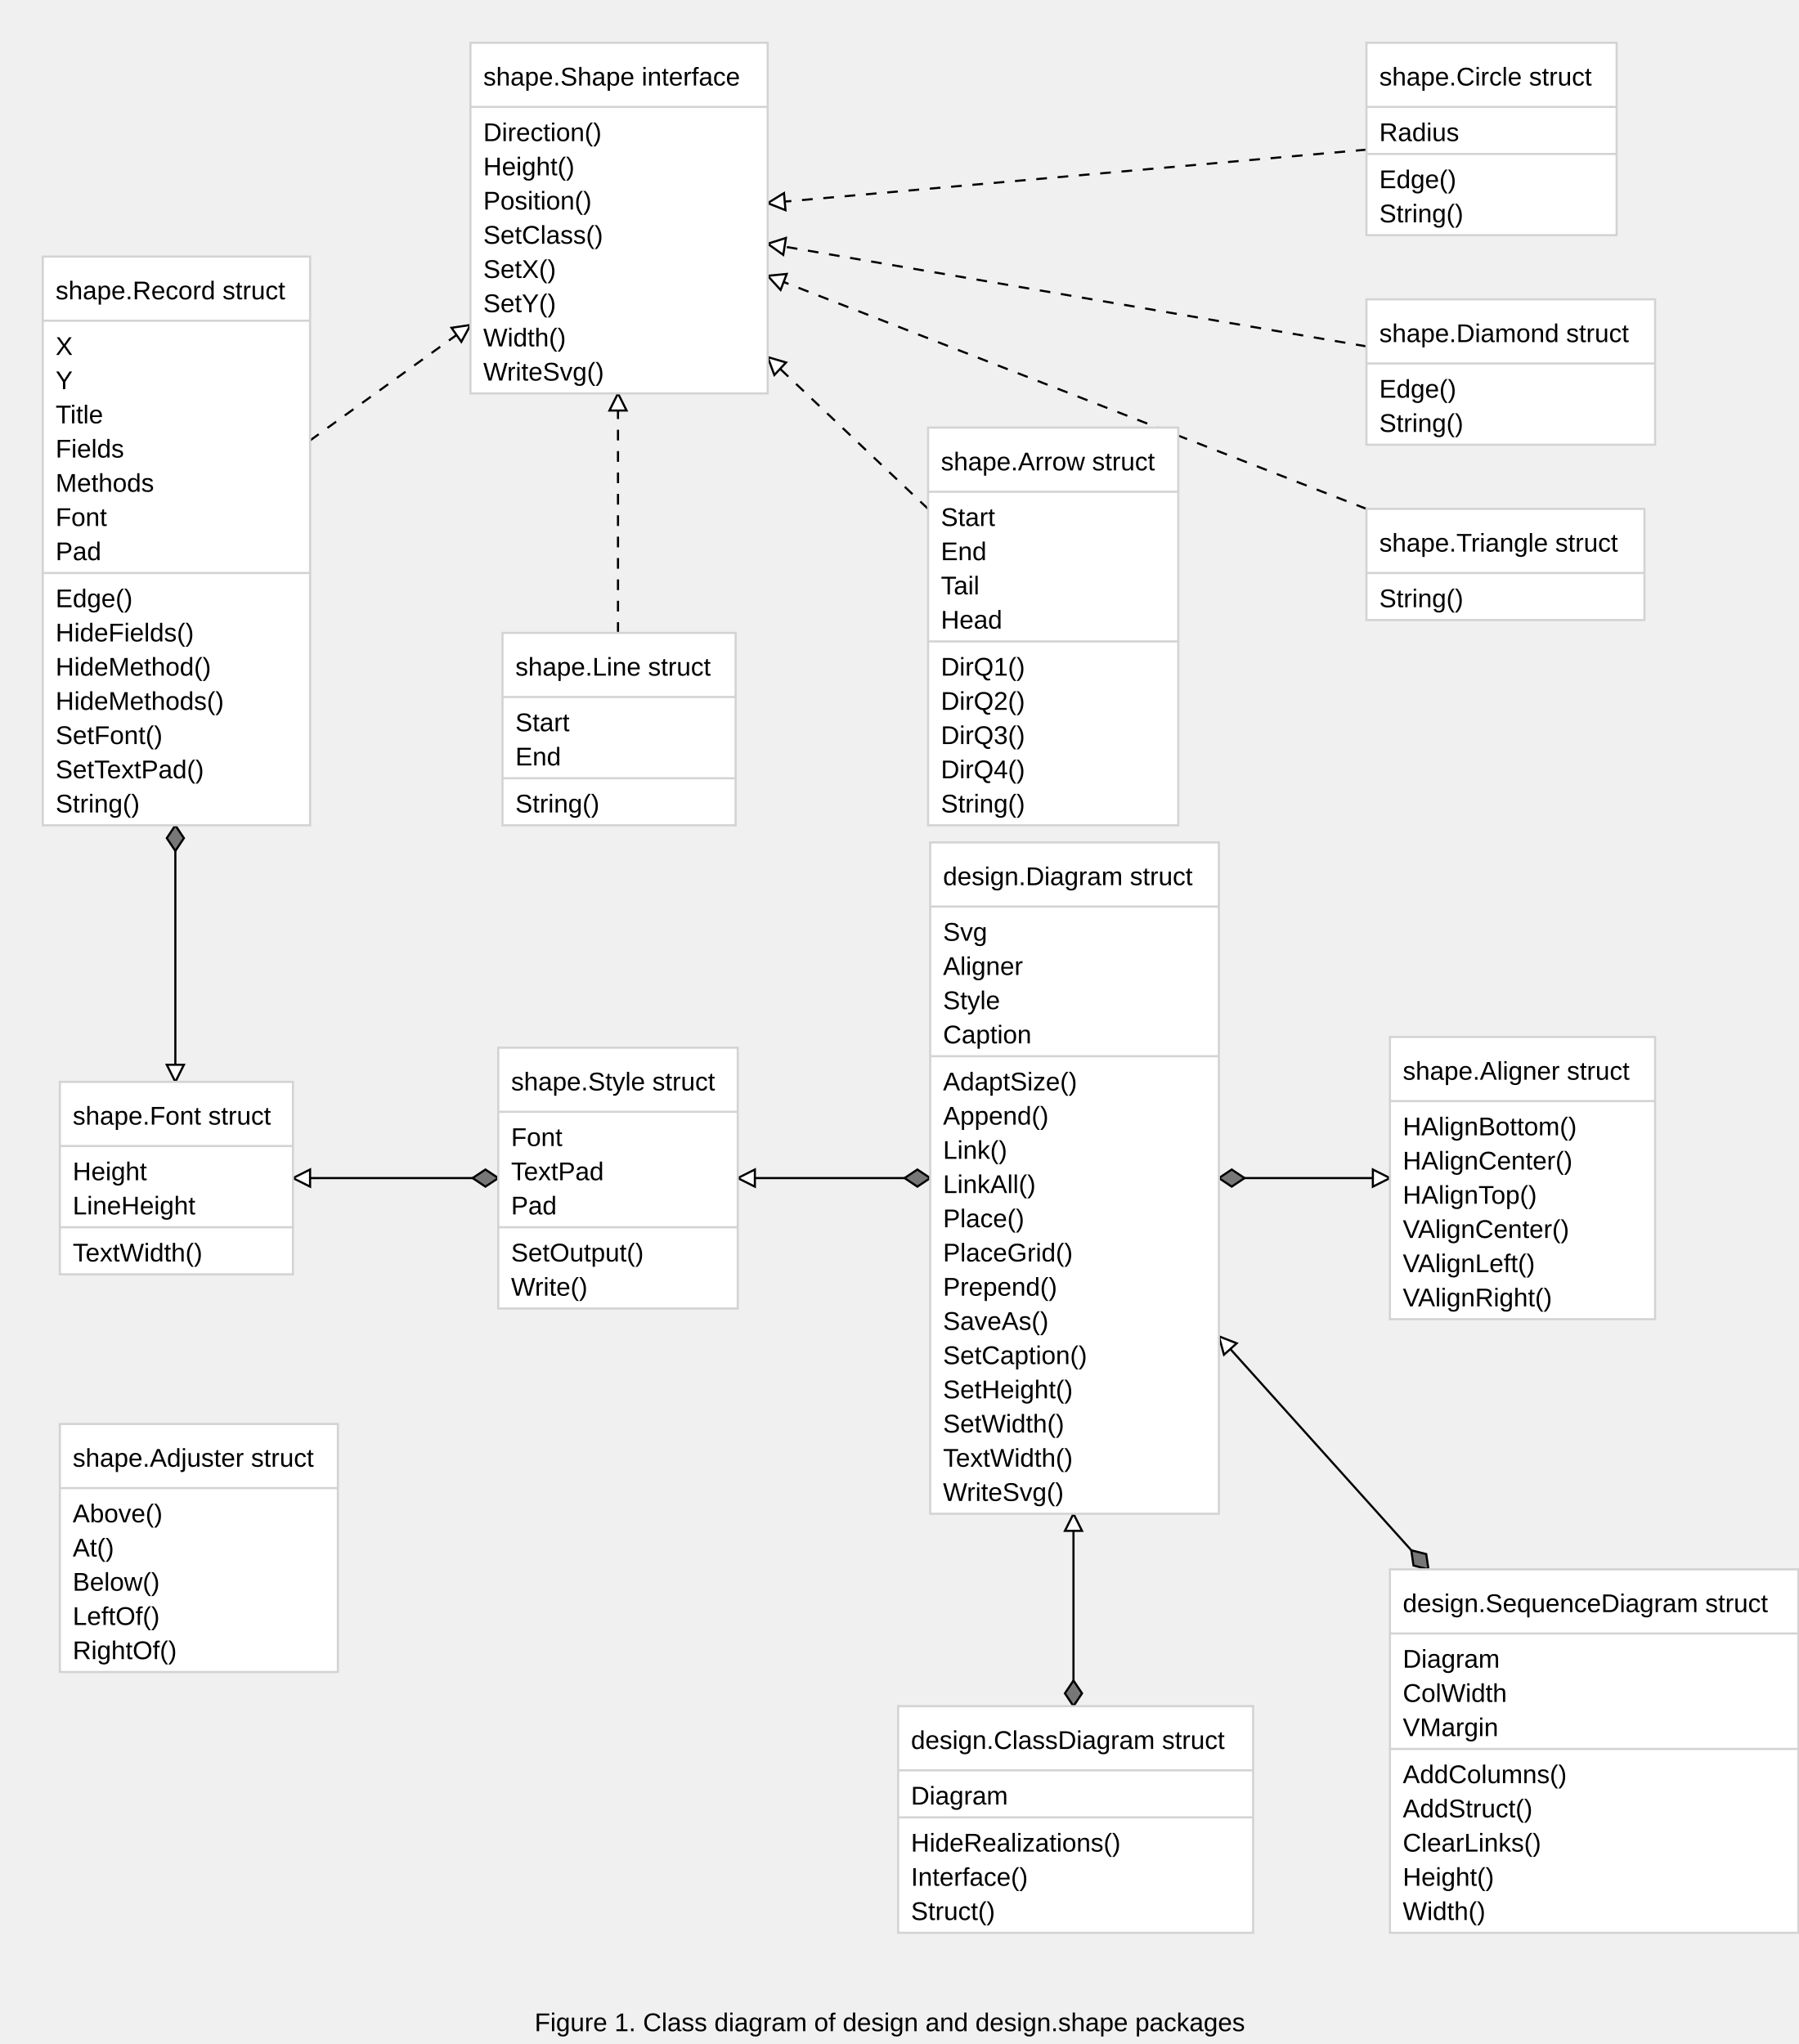
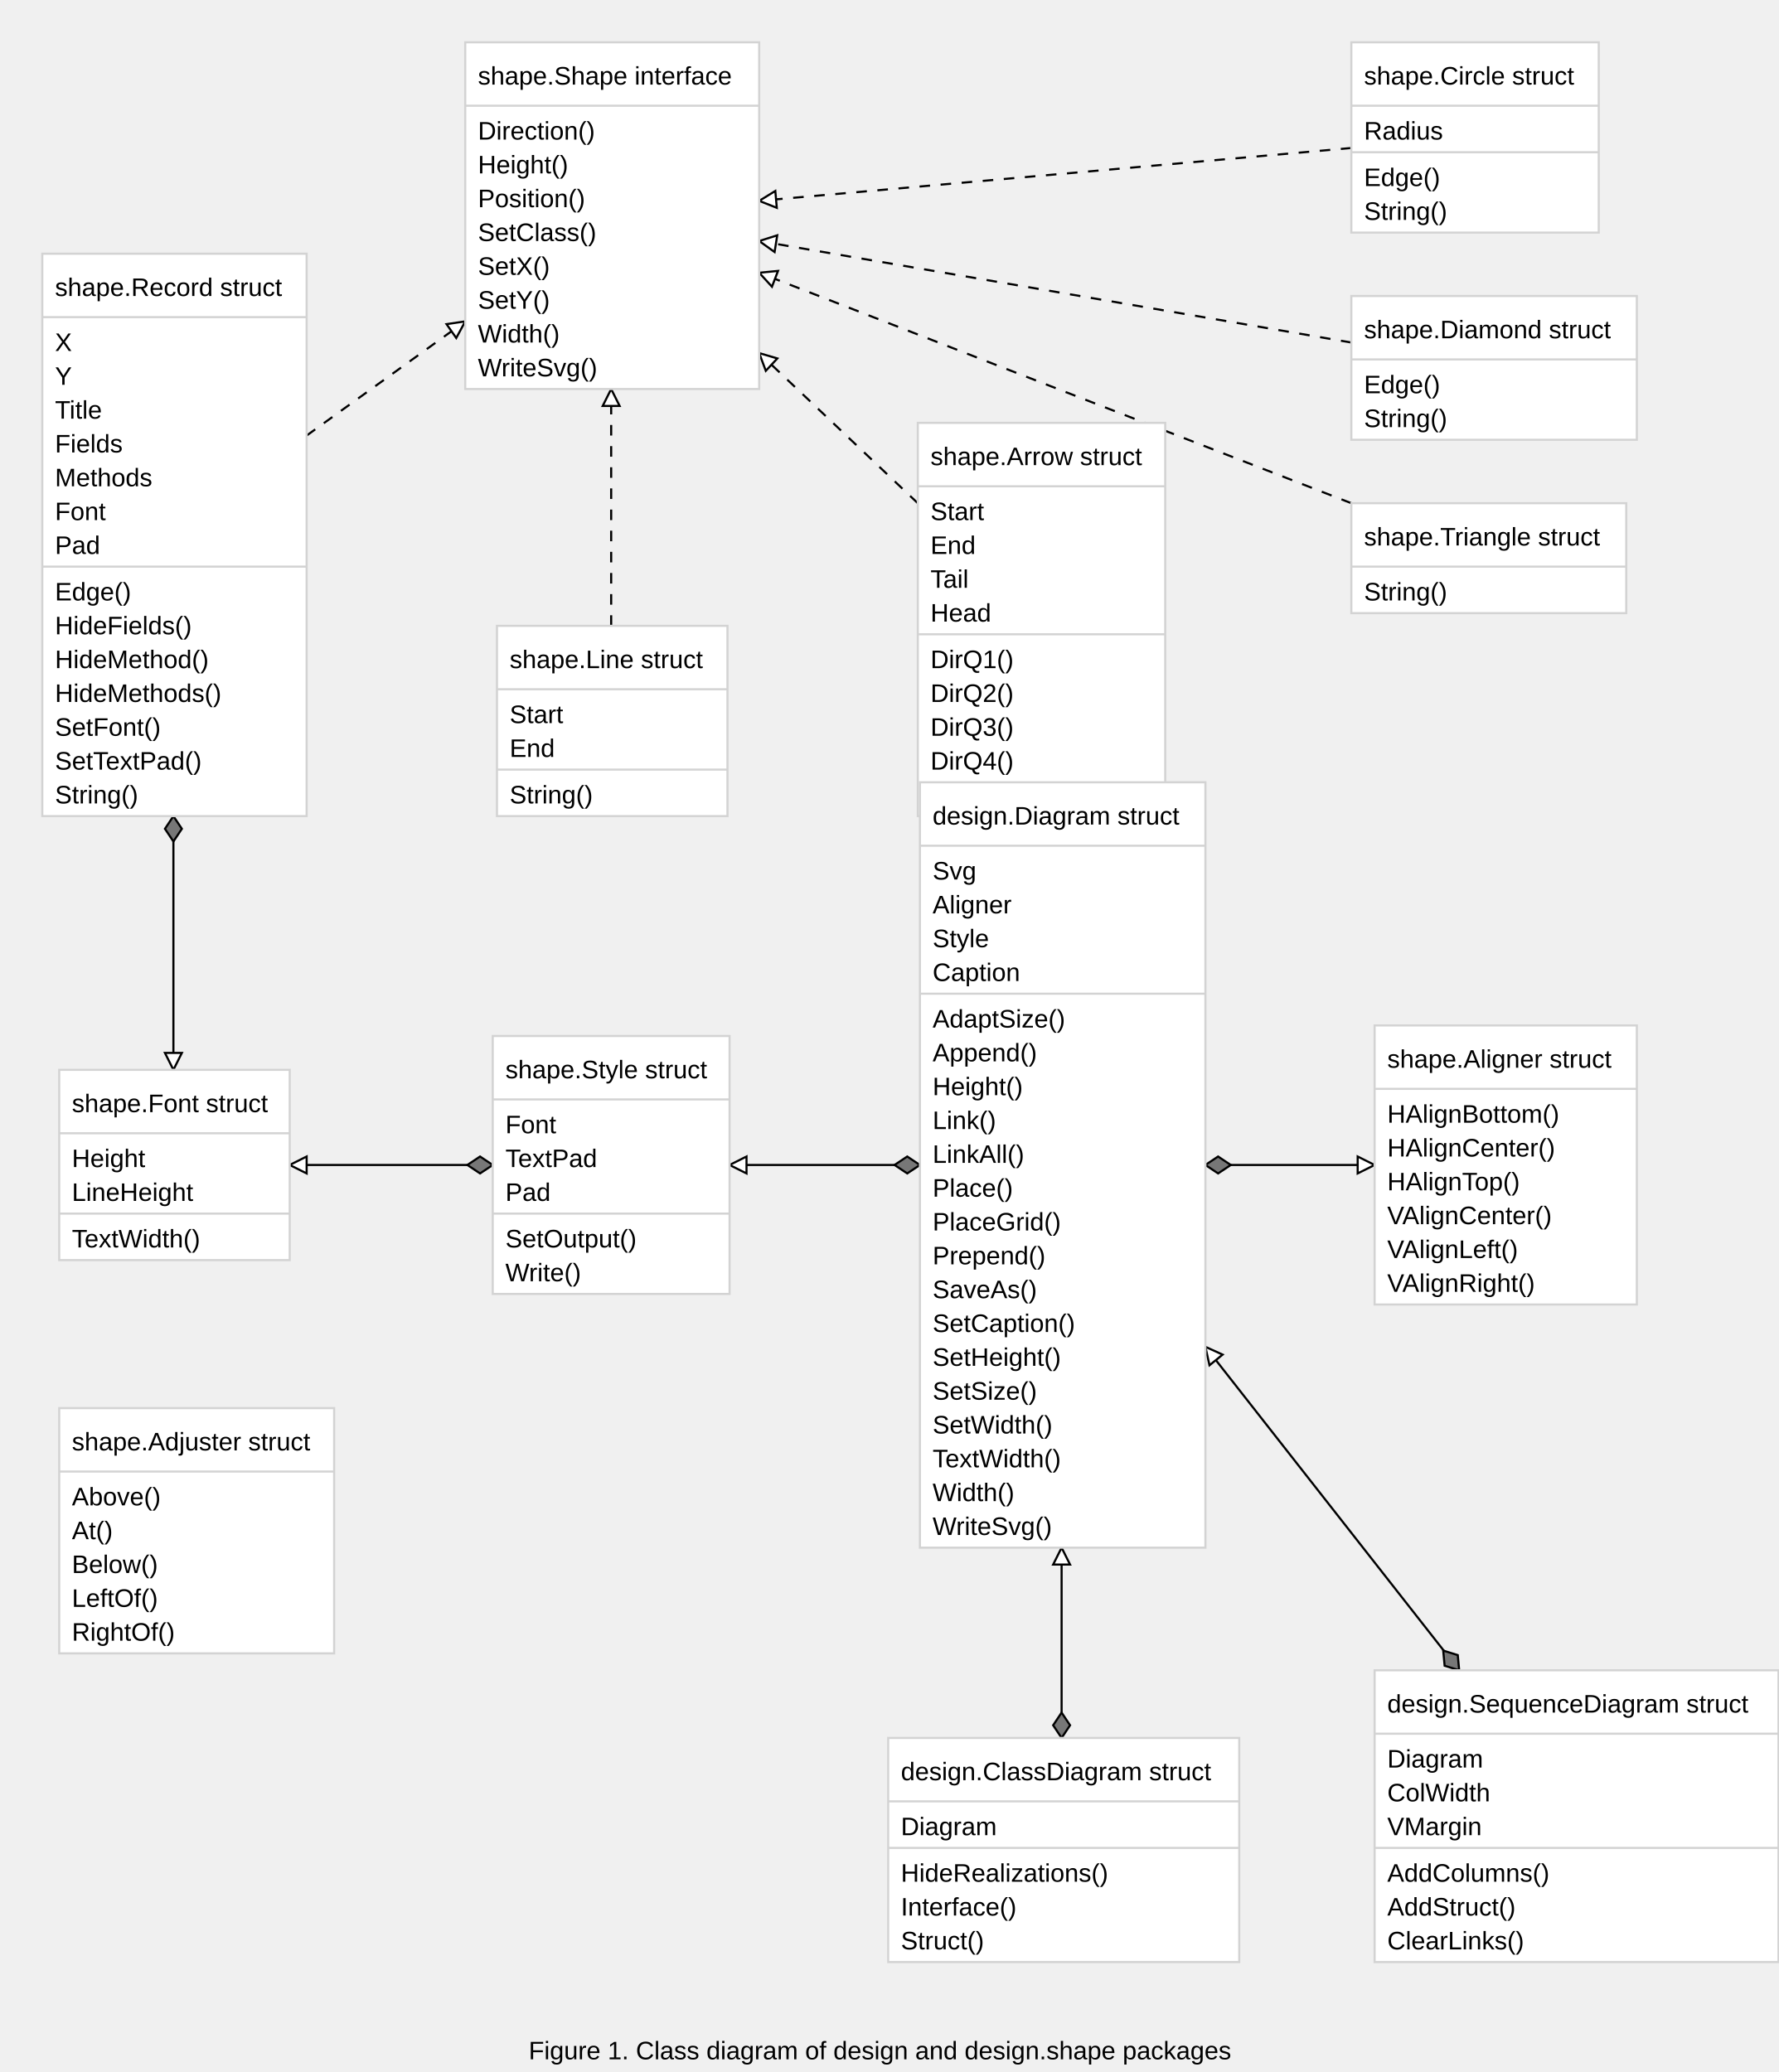
- <svg xmlns="http://www.w3.org/2000/svg" width="841" height="956" font-family="Arial, Helvetica, sans-serif">
+ <svg xmlns="http://www.w3.org/2000/svg" width="841" height="980" font-family="Arial, Helvetica, sans-serif">
  <path stroke="black" stroke-dasharray="5,5,5" d="M145,206 L220,152" />
  <g transform="rotate(-35 220 152)">
    <path stroke="black" fill="#ffffff" d="M220,152 l-8,-4 l 0,8 Z" />
  </g>
  <path stroke="black" stroke-dasharray="5,5,5" d="M434,238 L359,167" />
  <g transform="rotate(223 359 167)">
    <path stroke="black" fill="#ffffff" d="M359,167 l-8,-4 l 0,8 Z" />
  </g>
  <path stroke="black" stroke-dasharray="5,5,5" d="M289,296 L289,184" />
  <g transform="rotate(-90 289 184)">
    <path stroke="black" fill="#ffffff" d="M289,184 l-8,-4 l 0,8 Z" />
  </g>
  <path stroke="black" stroke-dasharray="5,5,5" d="M639,70 L359,95" />
  <g transform="rotate(175 359 95)">
    <path stroke="black" fill="#ffffff" d="M359,95 l-8,-4 l 0,8 Z" />
  </g>
  <path stroke="black" stroke-dasharray="5,5,5" d="M639,162 L359,114" />
  <g transform="rotate(189 359 114)">
    <path stroke="black" fill="#ffffff" d="M359,114 l-8,-4 l 0,8 Z" />
  </g>
  <path stroke="black" stroke-dasharray="5,5,5" d="M639,238 L359,129" />
  <g transform="rotate(201 359 129)">
    <path stroke="black" fill="#ffffff" d="M359,129 l-8,-4 l 0,8 Z" />
  </g>
  <path stroke="black" d="M82,386 L82,506" />
  <g transform="rotate(90 82 386)">
    <path stroke="black" fill="#777777" d="M82,386 l 6,-4 6,4 -6,4 -6,-4" />
  </g>
  <g transform="rotate(90 82 506)">
    <path stroke="black" fill="#ffffff" d="M82,506 l-8,-4 l 0,8 Z" />
  </g>
  <path stroke="black" d="M233,551 L137,551" />
  <g transform="rotate(180 233 551)">
    <path stroke="black" fill="#777777" d="M233,551 l 6,-4 6,4 -6,4 -6,-4" />
  </g>
  <g transform="rotate(180 137 551)">
    <path stroke="black" fill="#ffffff" d="M137,551 l-8,-4 l 0,8 Z" />
  </g>
-   <path stroke="black" d="M668,734 L570,625" />
-   <g transform="rotate(228 668 734)">
-     <path stroke="black" fill="#777777" d="M668,734 l 6,-4 6,4 -6,4 -6,-4" />
-   </g>
-   <g transform="rotate(228 570 625)">
-     <path stroke="black" fill="#ffffff" d="M570,625 l-8,-4 l 0,8 Z" />
-   </g>
-   <path stroke="black" d="M502,798 L502,708" />
-   <g transform="rotate(-90 502 798)">
-     <path stroke="black" fill="#777777" d="M502,798 l 6,-4 6,4 -6,4 -6,-4" />
-   </g>
-   <g transform="rotate(-90 502 708)">
-     <path stroke="black" fill="#ffffff" d="M502,708 l-8,-4 l 0,8 Z" />
+   <path stroke="black" d="M690,790 L570,637" />
+   <g transform="rotate(231 690 790)">
+     <path stroke="black" fill="#777777" d="M690,790 l 6,-4 6,4 -6,4 -6,-4" />
+   </g>
+   <g transform="rotate(231 570 637)">
+     <path stroke="black" fill="#ffffff" d="M570,637 l-8,-4 l 0,8 Z" />
+   </g>
+   <path stroke="black" d="M502,822 L502,732" />
+   <g transform="rotate(-90 502 822)">
+     <path stroke="black" fill="#777777" d="M502,822 l 6,-4 6,4 -6,4 -6,-4" />
+   </g>
+   <g transform="rotate(-90 502 732)">
+     <path stroke="black" fill="#ffffff" d="M502,732 l-8,-4 l 0,8 Z" />
  </g>
  <path stroke="black" d="M570,551 L650,551" />
  <g transform="rotate(0 570 551)">
    <path stroke="black" fill="#777777" d="M570,551 l 6,-4 6,4 -6,4 -6,-4" />
  </g>
  <g transform="rotate(0 650 551)">
    <path stroke="black" fill="#ffffff" d="M650,551 l-8,-4 l 0,8 Z" />
  </g>
  <path stroke="black" d="M435,551 L345,551" />
  <g transform="rotate(180 435 551)">
    <path stroke="black" fill="#777777" d="M435,551 l 6,-4 6,4 -6,4 -6,-4" />
  </g>
  <g transform="rotate(180 345 551)">
    <path stroke="black" fill="#ffffff" d="M345,551 l-8,-4 l 0,8 Z" />
  </g>
  <rect stroke="#d3d3d3" fill="#ffffff" x="220" y="20" width="139" height="164" />
  <line stroke="#d3d3d3" x1="220" y1="50" x2="359" y2="50" />
  <text font-family="Arial,Helvetica,sans-serif" font-size="12px" x="226" y="66">Direction()</text>
  <text font-family="Arial,Helvetica,sans-serif" font-size="12px" x="226" y="82">Height()</text>
  <text font-family="Arial,Helvetica,sans-serif" font-size="12px" x="226" y="98">Position()</text>
  <text font-family="Arial,Helvetica,sans-serif" font-size="12px" x="226" y="114">SetClass()</text>
  <text font-family="Arial,Helvetica,sans-serif" font-size="12px" x="226" y="130">SetX()</text>
  <text font-family="Arial,Helvetica,sans-serif" font-size="12px" x="226" y="146">SetY()</text>
  <text font-family="Arial,Helvetica,sans-serif" font-size="12px" x="226" y="162">Width()</text>
  <text font-family="Arial,Helvetica,sans-serif" font-size="12px" x="226" y="178">WriteSvg()</text>
  <text font-family="Arial,Helvetica,sans-serif" font-size="12px" x="226" y="40">shape.Shape interface</text>
  <rect stroke="#d3d3d3" fill="#ffffff" x="20" y="120" width="125" height="266" />
  <line stroke="#d3d3d3" x1="20" y1="150" x2="145" y2="150" />
  <text font-family="Arial,Helvetica,sans-serif" font-size="12px" x="26" y="166">X</text>
  <text font-family="Arial,Helvetica,sans-serif" font-size="12px" x="26" y="182">Y</text>
  <text font-family="Arial,Helvetica,sans-serif" font-size="12px" x="26" y="198">Title</text>
  <text font-family="Arial,Helvetica,sans-serif" font-size="12px" x="26" y="214">Fields</text>
  <text font-family="Arial,Helvetica,sans-serif" font-size="12px" x="26" y="230">Methods</text>
  <text font-family="Arial,Helvetica,sans-serif" font-size="12px" x="26" y="246">Font</text>
  <text font-family="Arial,Helvetica,sans-serif" font-size="12px" x="26" y="262">Pad</text>
  <line stroke="#d3d3d3" x1="20" y1="268" x2="145" y2="268" />
  <text font-family="Arial,Helvetica,sans-serif" font-size="12px" x="26" y="284">Edge()</text>
  <text font-family="Arial,Helvetica,sans-serif" font-size="12px" x="26" y="300">HideFields()</text>
  <text font-family="Arial,Helvetica,sans-serif" font-size="12px" x="26" y="316">HideMethod()</text>
  <text font-family="Arial,Helvetica,sans-serif" font-size="12px" x="26" y="332">HideMethods()</text>
  <text font-family="Arial,Helvetica,sans-serif" font-size="12px" x="26" y="348">SetFont()</text>
  <text font-family="Arial,Helvetica,sans-serif" font-size="12px" x="26" y="364">SetTextPad()</text>
  <text font-family="Arial,Helvetica,sans-serif" font-size="12px" x="26" y="380">String()</text>
  <text font-family="Arial,Helvetica,sans-serif" font-size="12px" x="26" y="140">shape.Record struct</text>
  <rect stroke="#d3d3d3" fill="#ffffff" x="235" y="296" width="109" height="90" />
  <line stroke="#d3d3d3" x1="235" y1="326" x2="344" y2="326" />
  <text font-family="Arial,Helvetica,sans-serif" font-size="12px" x="241" y="342">Start</text>
  <text font-family="Arial,Helvetica,sans-serif" font-size="12px" x="241" y="358">End</text>
  <line stroke="#d3d3d3" x1="235" y1="364" x2="344" y2="364" />
  <text font-family="Arial,Helvetica,sans-serif" font-size="12px" x="241" y="380">String()</text>
  <text font-family="Arial,Helvetica,sans-serif" font-size="12px" x="241" y="316">shape.Line struct</text>
  <rect stroke="#d3d3d3" fill="#ffffff" x="434" y="200" width="117" height="186" />
  <line stroke="#d3d3d3" x1="434" y1="230" x2="551" y2="230" />
  <text font-family="Arial,Helvetica,sans-serif" font-size="12px" x="440" y="246">Start</text>
  <text font-family="Arial,Helvetica,sans-serif" font-size="12px" x="440" y="262">End</text>
  <text font-family="Arial,Helvetica,sans-serif" font-size="12px" x="440" y="278">Tail</text>
  <text font-family="Arial,Helvetica,sans-serif" font-size="12px" x="440" y="294">Head</text>
  <line stroke="#d3d3d3" x1="434" y1="300" x2="551" y2="300" />
  <text font-family="Arial,Helvetica,sans-serif" font-size="12px" x="440" y="316">DirQ1()</text>
  <text font-family="Arial,Helvetica,sans-serif" font-size="12px" x="440" y="332">DirQ2()</text>
  <text font-family="Arial,Helvetica,sans-serif" font-size="12px" x="440" y="348">DirQ3()</text>
  <text font-family="Arial,Helvetica,sans-serif" font-size="12px" x="440" y="364">DirQ4()</text>
  <text font-family="Arial,Helvetica,sans-serif" font-size="12px" x="440" y="380">String()</text>
  <text font-family="Arial,Helvetica,sans-serif" font-size="12px" x="440" y="220">shape.Arrow struct</text>
  <rect stroke="#d3d3d3" fill="#ffffff" x="639" y="20" width="117" height="90" />
  <line stroke="#d3d3d3" x1="639" y1="50" x2="756" y2="50" />
  <text font-family="Arial,Helvetica,sans-serif" font-size="12px" x="645" y="66">Radius</text>
  <line stroke="#d3d3d3" x1="639" y1="72" x2="756" y2="72" />
  <text font-family="Arial,Helvetica,sans-serif" font-size="12px" x="645" y="88">Edge()</text>
  <text font-family="Arial,Helvetica,sans-serif" font-size="12px" x="645" y="104">String()</text>
  <text font-family="Arial,Helvetica,sans-serif" font-size="12px" x="645" y="40">shape.Circle struct</text>
  <rect stroke="#d3d3d3" fill="#ffffff" x="639" y="140" width="135" height="68" />
  <line stroke="#d3d3d3" x1="639" y1="170" x2="774" y2="170" />
  <text font-family="Arial,Helvetica,sans-serif" font-size="12px" x="645" y="186">Edge()</text>
  <text font-family="Arial,Helvetica,sans-serif" font-size="12px" x="645" y="202">String()</text>
  <text font-family="Arial,Helvetica,sans-serif" font-size="12px" x="645" y="160">shape.Diamond struct</text>
  <rect stroke="#d3d3d3" fill="#ffffff" x="639" y="238" width="130" height="52" />
  <line stroke="#d3d3d3" x1="639" y1="268" x2="769" y2="268" />
  <text font-family="Arial,Helvetica,sans-serif" font-size="12px" x="645" y="284">String()</text>
  <text font-family="Arial,Helvetica,sans-serif" font-size="12px" x="645" y="258">shape.Triangle struct</text>
  <rect stroke="#d3d3d3" fill="#ffffff" x="28" y="506" width="109" height="90" />
  <line stroke="#d3d3d3" x1="28" y1="536" x2="137" y2="536" />
  <text font-family="Arial,Helvetica,sans-serif" font-size="12px" x="34" y="552">Height</text>
  <text font-family="Arial,Helvetica,sans-serif" font-size="12px" x="34" y="568">LineHeight</text>
  <line stroke="#d3d3d3" x1="28" y1="574" x2="137" y2="574" />
  <text font-family="Arial,Helvetica,sans-serif" font-size="12px" x="34" y="590">TextWidth()</text>
  <text font-family="Arial,Helvetica,sans-serif" font-size="12px" x="34" y="526">shape.Font struct</text>
  <rect stroke="#d3d3d3" fill="#ffffff" x="233" y="490" width="112" height="122" />
  <line stroke="#d3d3d3" x1="233" y1="520" x2="345" y2="520" />
  <text font-family="Arial,Helvetica,sans-serif" font-size="12px" x="239" y="536">Font</text>
  <text font-family="Arial,Helvetica,sans-serif" font-size="12px" x="239" y="552">TextPad</text>
  <text font-family="Arial,Helvetica,sans-serif" font-size="12px" x="239" y="568">Pad</text>
  <line stroke="#d3d3d3" x1="233" y1="574" x2="345" y2="574" />
  <text font-family="Arial,Helvetica,sans-serif" font-size="12px" x="239" y="590">SetOutput()</text>
  <text font-family="Arial,Helvetica,sans-serif" font-size="12px" x="239" y="606">Write()</text>
  <text font-family="Arial,Helvetica,sans-serif" font-size="12px" x="239" y="510">shape.Style struct</text>
-   <rect stroke="#d3d3d3" fill="#ffffff" x="435" y="394" width="135" height="314" />
-   <line stroke="#d3d3d3" x1="435" y1="424" x2="570" y2="424" />
-   <text font-family="Arial,Helvetica,sans-serif" font-size="12px" x="441" y="440">Svg</text>
-   <text font-family="Arial,Helvetica,sans-serif" font-size="12px" x="441" y="456">Aligner</text>
-   <text font-family="Arial,Helvetica,sans-serif" font-size="12px" x="441" y="472">Style</text>
-   <text font-family="Arial,Helvetica,sans-serif" font-size="12px" x="441" y="488">Caption</text>
-   <line stroke="#d3d3d3" x1="435" y1="494" x2="570" y2="494" />
-   <text font-family="Arial,Helvetica,sans-serif" font-size="12px" x="441" y="510">AdaptSize()</text>
-   <text font-family="Arial,Helvetica,sans-serif" font-size="12px" x="441" y="526">Append()</text>
-   <text font-family="Arial,Helvetica,sans-serif" font-size="12px" x="441" y="542">Link()</text>
-   <text font-family="Arial,Helvetica,sans-serif" font-size="12px" x="441" y="558">LinkAll()</text>
-   <text font-family="Arial,Helvetica,sans-serif" font-size="12px" x="441" y="574">Place()</text>
-   <text font-family="Arial,Helvetica,sans-serif" font-size="12px" x="441" y="590">PlaceGrid()</text>
-   <text font-family="Arial,Helvetica,sans-serif" font-size="12px" x="441" y="606">Prepend()</text>
-   <text font-family="Arial,Helvetica,sans-serif" font-size="12px" x="441" y="622">SaveAs()</text>
-   <text font-family="Arial,Helvetica,sans-serif" font-size="12px" x="441" y="638">SetCaption()</text>
-   <text font-family="Arial,Helvetica,sans-serif" font-size="12px" x="441" y="654">SetHeight()</text>
-   <text font-family="Arial,Helvetica,sans-serif" font-size="12px" x="441" y="670">SetWidth()</text>
-   <text font-family="Arial,Helvetica,sans-serif" font-size="12px" x="441" y="686">TextWidth()</text>
-   <text font-family="Arial,Helvetica,sans-serif" font-size="12px" x="441" y="702">WriteSvg()</text>
-   <text font-family="Arial,Helvetica,sans-serif" font-size="12px" x="441" y="414">design.Diagram struct</text>
+   <rect stroke="#d3d3d3" fill="#ffffff" x="435" y="370" width="135" height="362" />
+   <line stroke="#d3d3d3" x1="435" y1="400" x2="570" y2="400" />
+   <text font-family="Arial,Helvetica,sans-serif" font-size="12px" x="441" y="416">Svg</text>
+   <text font-family="Arial,Helvetica,sans-serif" font-size="12px" x="441" y="432">Aligner</text>
+   <text font-family="Arial,Helvetica,sans-serif" font-size="12px" x="441" y="448">Style</text>
+   <text font-family="Arial,Helvetica,sans-serif" font-size="12px" x="441" y="464">Caption</text>
+   <line stroke="#d3d3d3" x1="435" y1="470" x2="570" y2="470" />
+   <text font-family="Arial,Helvetica,sans-serif" font-size="12px" x="441" y="486">AdaptSize()</text>
+   <text font-family="Arial,Helvetica,sans-serif" font-size="12px" x="441" y="502">Append()</text>
+   <text font-family="Arial,Helvetica,sans-serif" font-size="12px" x="441" y="518">Height()</text>
+   <text font-family="Arial,Helvetica,sans-serif" font-size="12px" x="441" y="534">Link()</text>
+   <text font-family="Arial,Helvetica,sans-serif" font-size="12px" x="441" y="550">LinkAll()</text>
+   <text font-family="Arial,Helvetica,sans-serif" font-size="12px" x="441" y="566">Place()</text>
+   <text font-family="Arial,Helvetica,sans-serif" font-size="12px" x="441" y="582">PlaceGrid()</text>
+   <text font-family="Arial,Helvetica,sans-serif" font-size="12px" x="441" y="598">Prepend()</text>
+   <text font-family="Arial,Helvetica,sans-serif" font-size="12px" x="441" y="614">SaveAs()</text>
+   <text font-family="Arial,Helvetica,sans-serif" font-size="12px" x="441" y="630">SetCaption()</text>
+   <text font-family="Arial,Helvetica,sans-serif" font-size="12px" x="441" y="646">SetHeight()</text>
+   <text font-family="Arial,Helvetica,sans-serif" font-size="12px" x="441" y="662">SetSize()</text>
+   <text font-family="Arial,Helvetica,sans-serif" font-size="12px" x="441" y="678">SetWidth()</text>
+   <text font-family="Arial,Helvetica,sans-serif" font-size="12px" x="441" y="694">TextWidth()</text>
+   <text font-family="Arial,Helvetica,sans-serif" font-size="12px" x="441" y="710">Width()</text>
+   <text font-family="Arial,Helvetica,sans-serif" font-size="12px" x="441" y="726">WriteSvg()</text>
+   <text font-family="Arial,Helvetica,sans-serif" font-size="12px" x="441" y="390">design.Diagram struct</text>
  <rect stroke="#d3d3d3" fill="#ffffff" x="650" y="485" width="124" height="132" />
  <line stroke="#d3d3d3" x1="650" y1="515" x2="774" y2="515" />
  <text font-family="Arial,Helvetica,sans-serif" font-size="12px" x="656" y="531">HAlignBottom()</text>
  <text font-family="Arial,Helvetica,sans-serif" font-size="12px" x="656" y="547">HAlignCenter()</text>
  <text font-family="Arial,Helvetica,sans-serif" font-size="12px" x="656" y="563">HAlignTop()</text>
  <text font-family="Arial,Helvetica,sans-serif" font-size="12px" x="656" y="579">VAlignCenter()</text>
  <text font-family="Arial,Helvetica,sans-serif" font-size="12px" x="656" y="595">VAlignLeft()</text>
  <text font-family="Arial,Helvetica,sans-serif" font-size="12px" x="656" y="611">VAlignRight()</text>
  <text font-family="Arial,Helvetica,sans-serif" font-size="12px" x="656" y="505">shape.Aligner struct</text>
  <rect stroke="#d3d3d3" fill="#ffffff" x="28" y="666" width="130" height="116" />
  <line stroke="#d3d3d3" x1="28" y1="696" x2="158" y2="696" />
  <text font-family="Arial,Helvetica,sans-serif" font-size="12px" x="34" y="712">Above()</text>
  <text font-family="Arial,Helvetica,sans-serif" font-size="12px" x="34" y="728">At()</text>
  <text font-family="Arial,Helvetica,sans-serif" font-size="12px" x="34" y="744">Below()</text>
  <text font-family="Arial,Helvetica,sans-serif" font-size="12px" x="34" y="760">LeftOf()</text>
  <text font-family="Arial,Helvetica,sans-serif" font-size="12px" x="34" y="776">RightOf()</text>
  <text font-family="Arial,Helvetica,sans-serif" font-size="12px" x="34" y="686">shape.Adjuster struct</text>
-   <rect stroke="#d3d3d3" fill="#ffffff" x="650" y="734" width="191" height="170" />
-   <line stroke="#d3d3d3" x1="650" y1="764" x2="841" y2="764" />
-   <text font-family="Arial,Helvetica,sans-serif" font-size="12px" x="656" y="780">Diagram</text>
-   <text font-family="Arial,Helvetica,sans-serif" font-size="12px" x="656" y="796">ColWidth</text>
-   <text font-family="Arial,Helvetica,sans-serif" font-size="12px" x="656" y="812">VMargin</text>
-   <line stroke="#d3d3d3" x1="650" y1="818" x2="841" y2="818" />
-   <text font-family="Arial,Helvetica,sans-serif" font-size="12px" x="656" y="834">AddColumns()</text>
-   <text font-family="Arial,Helvetica,sans-serif" font-size="12px" x="656" y="850">AddStruct()</text>
-   <text font-family="Arial,Helvetica,sans-serif" font-size="12px" x="656" y="866">ClearLinks()</text>
-   <text font-family="Arial,Helvetica,sans-serif" font-size="12px" x="656" y="882">Height()</text>
-   <text font-family="Arial,Helvetica,sans-serif" font-size="12px" x="656" y="898">Width()</text>
-   <text font-family="Arial,Helvetica,sans-serif" font-size="12px" x="656" y="754">design.SequenceDiagram struct</text>
-   <rect stroke="#d3d3d3" fill="#ffffff" x="420" y="798" width="166" height="106" />
-   <line stroke="#d3d3d3" x1="420" y1="828" x2="586" y2="828" />
-   <text font-family="Arial,Helvetica,sans-serif" font-size="12px" x="426" y="844">Diagram</text>
-   <line stroke="#d3d3d3" x1="420" y1="850" x2="586" y2="850" />
-   <text font-family="Arial,Helvetica,sans-serif" font-size="12px" x="426" y="866">HideRealizations()</text>
-   <text font-family="Arial,Helvetica,sans-serif" font-size="12px" x="426" y="882">Interface()</text>
-   <text font-family="Arial,Helvetica,sans-serif" font-size="12px" x="426" y="898">Struct()</text>
-   <text font-family="Arial,Helvetica,sans-serif" font-size="12px" x="426" y="818">design.ClassDiagram struct</text>
-   <text font-family="Arial,Helvetica,sans-serif" font-size="12px" x="250" y="950">Figure 1. Class diagram of design and design.shape packages</text>
+   <rect stroke="#d3d3d3" fill="#ffffff" x="650" y="790" width="191" height="138" />
+   <line stroke="#d3d3d3" x1="650" y1="820" x2="841" y2="820" />
+   <text font-family="Arial,Helvetica,sans-serif" font-size="12px" x="656" y="836">Diagram</text>
+   <text font-family="Arial,Helvetica,sans-serif" font-size="12px" x="656" y="852">ColWidth</text>
+   <text font-family="Arial,Helvetica,sans-serif" font-size="12px" x="656" y="868">VMargin</text>
+   <line stroke="#d3d3d3" x1="650" y1="874" x2="841" y2="874" />
+   <text font-family="Arial,Helvetica,sans-serif" font-size="12px" x="656" y="890">AddColumns()</text>
+   <text font-family="Arial,Helvetica,sans-serif" font-size="12px" x="656" y="906">AddStruct()</text>
+   <text font-family="Arial,Helvetica,sans-serif" font-size="12px" x="656" y="922">ClearLinks()</text>
+   <text font-family="Arial,Helvetica,sans-serif" font-size="12px" x="656" y="810">design.SequenceDiagram struct</text>
+   <rect stroke="#d3d3d3" fill="#ffffff" x="420" y="822" width="166" height="106" />
+   <line stroke="#d3d3d3" x1="420" y1="852" x2="586" y2="852" />
+   <text font-family="Arial,Helvetica,sans-serif" font-size="12px" x="426" y="868">Diagram</text>
+   <line stroke="#d3d3d3" x1="420" y1="874" x2="586" y2="874" />
+   <text font-family="Arial,Helvetica,sans-serif" font-size="12px" x="426" y="890">HideRealizations()</text>
+   <text font-family="Arial,Helvetica,sans-serif" font-size="12px" x="426" y="906">Interface()</text>
+   <text font-family="Arial,Helvetica,sans-serif" font-size="12px" x="426" y="922">Struct()</text>
+   <text font-family="Arial,Helvetica,sans-serif" font-size="12px" x="426" y="842">design.ClassDiagram struct</text>
+   <text font-family="Arial,Helvetica,sans-serif" font-size="12px" x="250" y="974">Figure 1. Class diagram of design and design.shape packages</text>
</svg>
